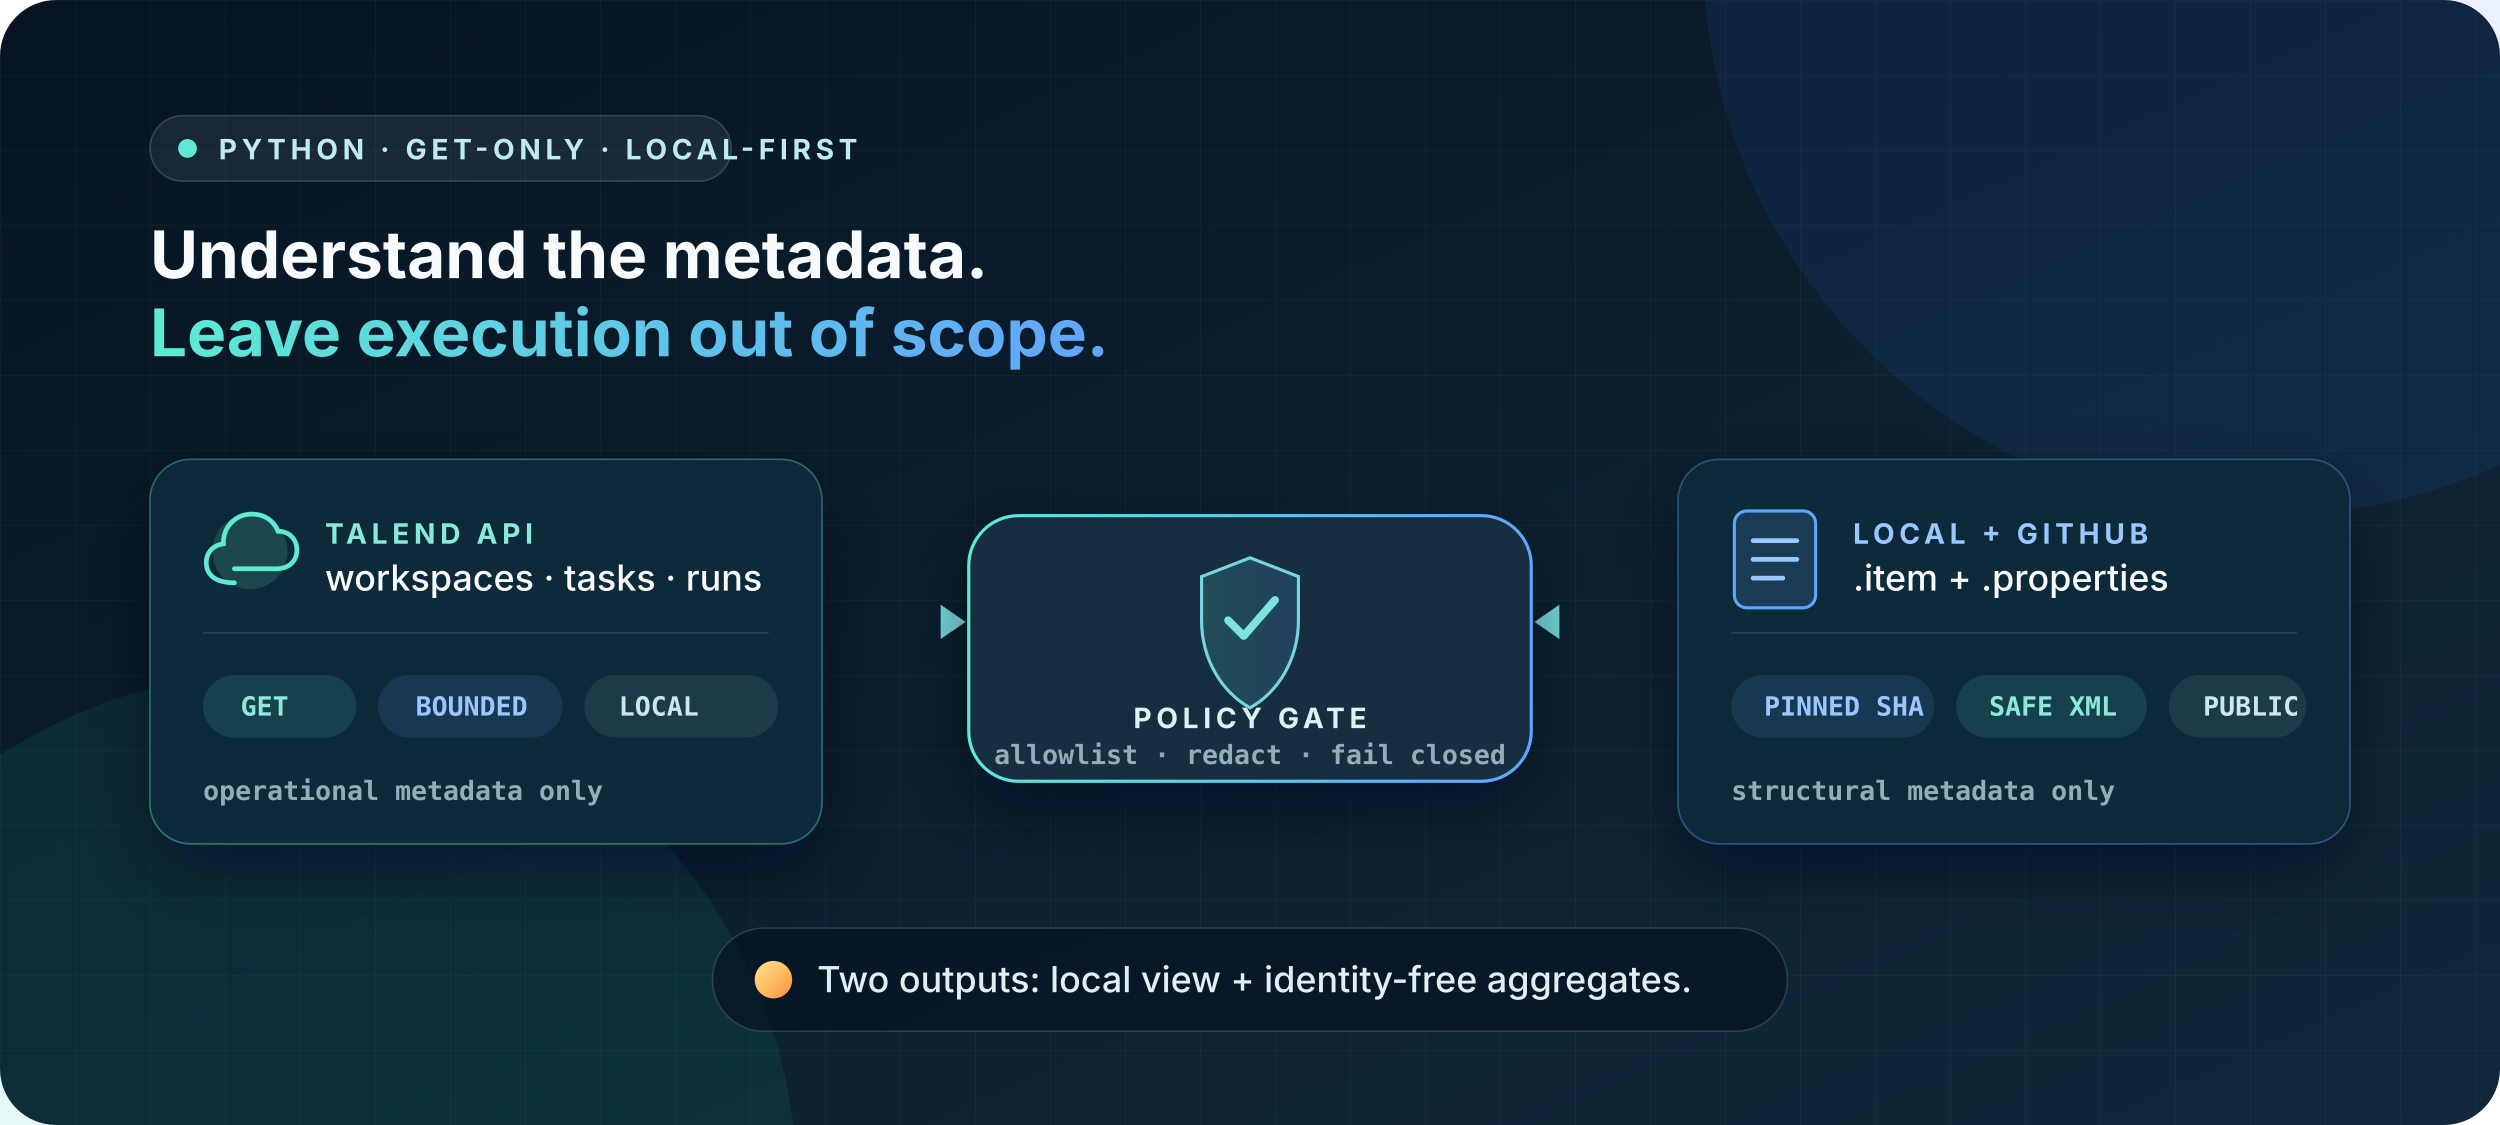
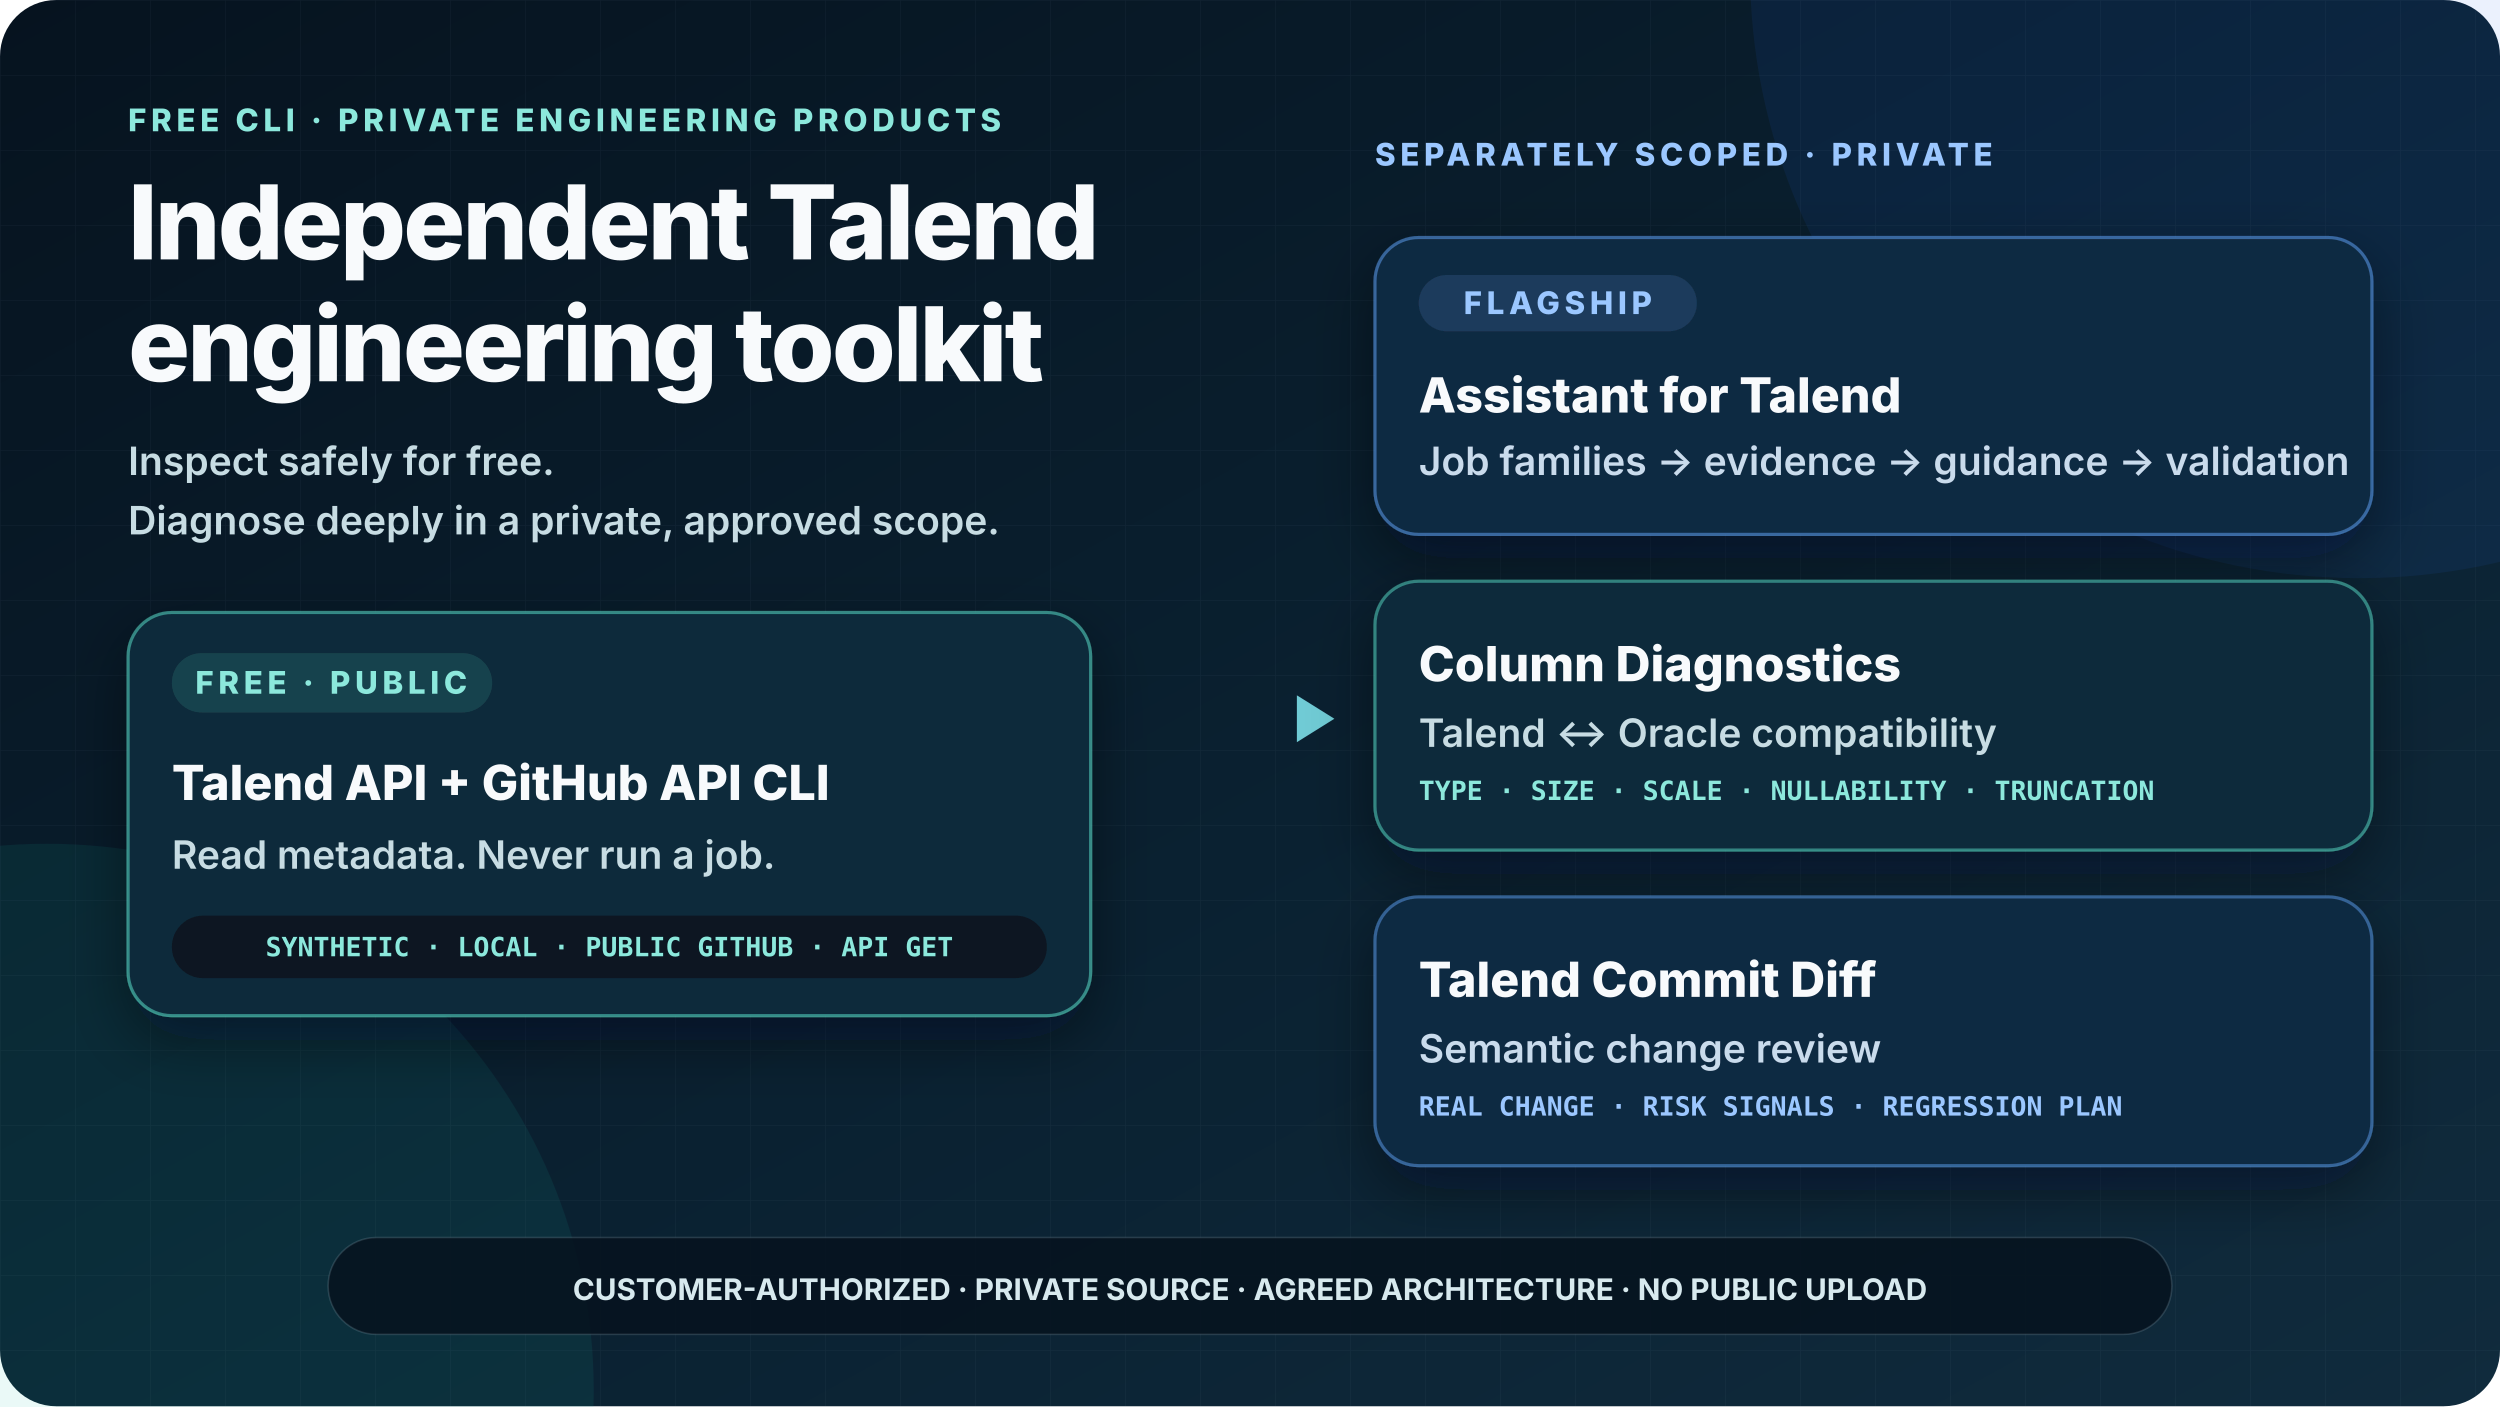
- <svg xmlns="http://www.w3.org/2000/svg" width="1600" height="720" viewBox="0 0 1600 720" role="img" aria-labelledby="title desc">
+ <svg xmlns="http://www.w3.org/2000/svg" width="1600" height="900" viewBox="0 0 1600 900" role="img" aria-labelledby="title desc">
  <defs>
    <linearGradient id="bg" x1="0" y1="0" x2="1" y2="1">
-       <stop offset="0" stop-color="#071422" />
-       <stop offset="0.55" stop-color="#0b2030" />
-       <stop offset="1" stop-color="#10283a" />
+       <stop stop-color="#06131f" />
+       <stop offset="0.55" stop-color="#0a2131" />
+       <stop offset="1" stop-color="#102b3d" />
    </linearGradient>
    <linearGradient id="accent" x1="0" y1="0" x2="1" y2="0">
-       <stop offset="0" stop-color="#5eead4" />
+       <stop stop-color="#5eead4" />
      <stop offset="1" stop-color="#60a5fa" />
    </linearGradient>
-     <linearGradient id="warm" x1="0" y1="0" x2="1" y2="1">
-       <stop offset="0" stop-color="#fde68a" />
-       <stop offset="1" stop-color="#fb923c" />
-     </linearGradient>
    <filter id="shadow" x="-20%" y="-20%" width="140%" height="160%">
-       <feDropShadow dx="0" dy="18" stdDeviation="22" flood-color="#020617" flood-opacity="0.45" />
+       <feDropShadow dx="0" dy="15" stdDeviation="20" flood-color="#020617" flood-opacity=".44" />
    </filter>
    <pattern id="grid" width="48" height="48" patternUnits="userSpaceOnUse">
-       <path d="M48 0H0V48" fill="none" stroke="#d8f3ff" stroke-opacity="0.045" stroke-width="1" />
+       <path d="M48 0H0V48" fill="none" stroke="#d8f3ff" stroke-opacity=".04" />
    </pattern>
-     <style>
-       .label { font-family: ui-sans-serif, system-ui, -apple-system, BlinkMacSystemFont, "Segoe UI", sans-serif; font-size: 18px; font-weight: 700; letter-spacing: 3px; }
-       .title { font-family: ui-sans-serif, system-ui, -apple-system, BlinkMacSystemFont, "Segoe UI", sans-serif; font-size: 42px; font-weight: 700; }
-       .body { font-family: ui-sans-serif, system-ui, -apple-system, BlinkMacSystemFont, "Segoe UI", sans-serif; font-size: 23px; font-weight: 500; }
-       .small { font-family: ui-monospace, SFMono-Regular, Menlo, Consolas, monospace; font-size: 17px; font-weight: 600; }
-     </style>
+     <style>.eyebrow{font:760 20px ui-sans-serif,system-ui,-apple-system,"Segoe UI",sans-serif;letter-spacing:3px}.headline{font:800 66px ui-sans-serif,system-ui,-apple-system,"Segoe UI",sans-serif;letter-spacing:-1.7px}.title{font:770 31px ui-sans-serif,system-ui,-apple-system,"Segoe UI",sans-serif}.body{font:560 25px ui-sans-serif,system-ui,-apple-system,"Segoe UI",sans-serif}.small{font:650 19px ui-sans-serif,system-ui,-apple-system,"Segoe UI",sans-serif}.mono{font:650 17px ui-monospace,SFMono-Regular,Menlo,monospace}</style>
  </defs>
-   <rect width="1600" height="720" rx="36" fill="url(#bg)" />
-   <rect width="1600" height="720" rx="36" fill="url(#grid)" />
-   <circle cx="1450" cy="-30" r="360" fill="#2563eb" opacity="0.10" />
-   <circle cx="180" cy="760" r="330" fill="#14b8a6" opacity="0.10" />
-   <g transform="translate(96 74)">
-     <rect width="372" height="42" rx="21" fill="#d8f3ff" fill-opacity="0.08" stroke="#d8f3ff" stroke-opacity="0.18" />
-     <circle cx="24" cy="21" r="6" fill="#5eead4" />
-     <text x="44" y="28" class="label" fill="#bfeaf4">PYTHON · GET-ONLY · LOCAL-FIRST</text>
+   <rect width="1600" height="900" rx="36" fill="url(#bg)" />
+   <rect width="1600" height="900" rx="36" fill="url(#grid)" />
+   <circle cx="1510" cy="-20" r="390" fill="#2563eb" opacity=".09" />
+   <circle cx="30" cy="890" r="350" fill="#14b8a6" opacity=".09" />
+   <g transform="translate(82 84)">
+     <text class="eyebrow" fill="#8ce8dc">FREE CLI · PRIVATE ENGINEERING PRODUCTS</text>
+     <text y="82" class="headline" fill="#f8fafc">Independent Talend</text>
+     <text y="160" class="headline" fill="#f8fafc">engineering toolkit</text>
+     <text y="220" class="body" fill="#c7dce3">Inspect safely for free.</text>
+     <text y="258" class="body" fill="#c7dce3">Diagnose deeply in a private, approved scope.</text>
+     <g transform="translate(0 308)" filter="url(#shadow)">
+       <rect width="616" height="258" rx="28" fill="#0e2a3a" stroke="#5eead4" stroke-opacity=".5" stroke-width="2" />
+       <rect x="28" y="26" width="205" height="38" rx="19" fill="#5eead4" fill-opacity=".13" />
+       <text x="130" y="52" text-anchor="middle" class="eyebrow" fill="#8ce8dc">FREE · PUBLIC</text>
+       <text x="28" y="120" class="title" fill="#f8fafc">Talend API + GitHub API CLI</text>
+       <text x="28" y="164" class="body" fill="#c7dce3">Read metadata. Never run a job.</text>
+       <rect x="28" y="194" width="560" height="40" rx="20" fill="#071722" />
+       <text x="308" y="220" text-anchor="middle" class="mono" fill="#8ce8dc">SYNTHETIC · LOCAL · PUBLIC GITHUB · API GET</text>
+     </g>
  </g>
-   <text x="96" y="178" class="title" fill="#f8fafc">Understand the metadata.</text>
-   <text x="96" y="228" class="title" fill="url(#accent)">Leave execution out of scope.</text>
-   <g transform="translate(96 294)" filter="url(#shadow)">
-     <rect width="430" height="246" rx="26" fill="#0f2a3a" stroke="#5eead4" stroke-opacity="0.35" />
-     <g transform="translate(34 33)">
-       <circle cx="30" cy="26" r="24" fill="#5eead4" fill-opacity="0.15" />
-       <path d="M18 32h27c8 0 13-5 13-12s-5-12-12-12c-3-7-9-11-17-11-10 0-18 8-18 18v1C4 17 0 22 0 28c0 8 6 13 18 13" transform="translate(2 5)" fill="none" stroke="#5eead4" stroke-width="3" stroke-linecap="round" />
-       <text x="78" y="21" class="label" fill="#8ce8dc">TALEND API</text>
-       <text x="78" y="51" class="body" fill="#f8fafc">workspaces · tasks · runs</text>
+   <path d="M760 460h76" stroke="url(#accent)" stroke-width="6" stroke-linecap="round" />
+   <path d="M854 460l-24-15v30z" fill="#70cbd5" />
+   <g transform="translate(880 106)">
+     <text class="eyebrow" fill="#9bc7ff">SEPARATELY SCOPED · PRIVATE</text>
+     <g transform="translate(0 46)" filter="url(#shadow)">
+       <rect width="638" height="190" rx="28" fill="#102a42" stroke="#60a5fa" stroke-opacity=".5" stroke-width="2" />
+       <rect x="28" y="24" width="178" height="36" rx="18" fill="#60a5fa" fill-opacity=".14" />
+       <text x="117" y="49" text-anchor="middle" class="eyebrow" fill="#9bc7ff">FLAGSHIP</text>
+       <text x="28" y="112" class="title" fill="#f8fafc">Assistant for Talend</text>
+       <text x="28" y="152" class="body" fill="#c9dbec">Job families → evidence → guidance → validation</text>
    </g>
-     <line x1="34" y1="111" x2="396" y2="111" stroke="#d8f3ff" stroke-opacity="0.12" />
-     <g transform="translate(34 138)">
-       <rect width="98" height="40" rx="20" fill="#5eead4" fill-opacity="0.12" />
-       <text x="24" y="26" class="small" fill="#8ce8dc">GET</text>
-       <rect x="112" width="118" height="40" rx="20" fill="#60a5fa" fill-opacity="0.12" />
-       <text x="136" y="26" class="small" fill="#9bc7ff">BOUNDED</text>
-       <rect x="244" width="124" height="40" rx="20" fill="#d8f3ff" fill-opacity="0.08" />
-       <text x="266" y="26" class="small" fill="#c9e7ee">LOCAL</text>
+     <g transform="translate(0 266)" filter="url(#shadow)">
+       <rect width="638" height="172" rx="28" fill="#0e2a3a" stroke="#5eead4" stroke-opacity=".46" stroke-width="2" />
+       <text x="28" y="64" class="title" fill="#f8fafc">Column Diagnostics</text>
+       <text x="28" y="106" class="body" fill="#c7dce3">Talend ↔ Oracle compatibility</text>
+       <text x="28" y="140" class="mono" fill="#8ce8dc">TYPE · SIZE · SCALE · NULLABILITY · TRUNCATION</text>
    </g>
-     <text x="34" y="218" class="small" fill="#91aeb9">operational metadata only</text>
+     <g transform="translate(0 468)" filter="url(#shadow)">
+       <rect width="638" height="172" rx="28" fill="#102a42" stroke="#60a5fa" stroke-opacity=".46" stroke-width="2" />
+       <text x="28" y="64" class="title" fill="#f8fafc">Talend Commit Diff</text>
+       <text x="28" y="106" class="body" fill="#c9dbec">Semantic change review</text>
+       <text x="28" y="140" class="mono" fill="#9bc7ff">REAL CHANGE · RISK SIGNALS · REGRESSION PLAN</text>
+     </g>
  </g>
-   <g transform="translate(1074 294)" filter="url(#shadow)">
-     <rect width="430" height="246" rx="26" fill="#0f2a3a" stroke="#60a5fa" stroke-opacity="0.35" />
-     <g transform="translate(34 33)">
-       <rect x="2" y="0" width="52" height="62" rx="8" fill="#60a5fa" fill-opacity="0.14" stroke="#60a5fa" stroke-width="2" />
-       <path d="M14 19h28M14 31h28M14 43h19" stroke="#9bc7ff" stroke-width="3" stroke-linecap="round" />
-       <text x="78" y="21" class="label" fill="#9bc7ff">LOCAL + GITHUB</text>
-       <text x="78" y="51" class="body" fill="#f8fafc">.item + .properties</text>
-     </g>
-     <line x1="34" y1="111" x2="396" y2="111" stroke="#d8f3ff" stroke-opacity="0.12" />
-     <g transform="translate(34 138)">
-       <rect width="130" height="40" rx="20" fill="#60a5fa" fill-opacity="0.12" />
-       <text x="21" y="26" class="small" fill="#9bc7ff">PINNED SHA</text>
-       <rect x="144" width="122" height="40" rx="20" fill="#5eead4" fill-opacity="0.12" />
-       <text x="165" y="26" class="small" fill="#8ce8dc">SAFE XML</text>
-       <rect x="280" width="88" height="40" rx="20" fill="#d8f3ff" fill-opacity="0.08" />
-       <text x="302" y="26" class="small" fill="#c9e7ee">PUBLIC</text>
-     </g>
-     <text x="34" y="218" class="small" fill="#91aeb9">structural metadata only</text>
-   </g>
-   <g transform="translate(620 330)">
-     <path d="M-72 68H0M360 68h72" fill="none" stroke="url(#accent)" stroke-width="4" stroke-linecap="round" stroke-dasharray="8 11" />
-     <path d="M-2 68l-16-11v22zM362 68l16-11v22z" fill="#76d8dc" />
-     <rect width="360" height="170" rx="32" fill="#132f3f" stroke="url(#accent)" stroke-width="2" filter="url(#shadow)" />
-     <path d="M180 27l31 12v28c0 25-13 46-31 56-18-10-31-31-31-56V39z" fill="url(#accent)" fill-opacity="0.16" stroke="#75d7dd" stroke-width="2" />
-     <path d="M166 67l10 10 20-23" fill="none" stroke="#7ce4d8" stroke-width="5" stroke-linecap="round" stroke-linejoin="round" />
-     <text x="180" y="136" text-anchor="middle" class="label" fill="#d9f5f2">POLICY GATE</text>
-     <text x="180" y="159" text-anchor="middle" class="small" fill="#91aeb9">allowlist · redact · fail closed</text>
-   </g>
-   <g transform="translate(456 594)">
-     <rect width="688" height="66" rx="33" fill="#071422" fill-opacity="0.75" stroke="#d8f3ff" stroke-opacity="0.15" />
-     <circle cx="39" cy="33" r="12" fill="url(#warm)" />
-     <text x="67" y="41" class="body" fill="#e2eef2">Two outputs: local view + identity-free aggregates.</text>
+   <g transform="translate(210 792)">
+     <rect width="1180" height="62" rx="31" fill="#06131f" fill-opacity=".9" stroke="#d8f3ff" stroke-opacity=".15" />
+     <text x="590" y="40" text-anchor="middle" class="small" fill="#d7e9ee">CUSTOMER-AUTHORIZED · PRIVATE SOURCE · AGREED ARCHITECTURE · NO PUBLIC UPLOAD</text>
  </g>
</svg>
